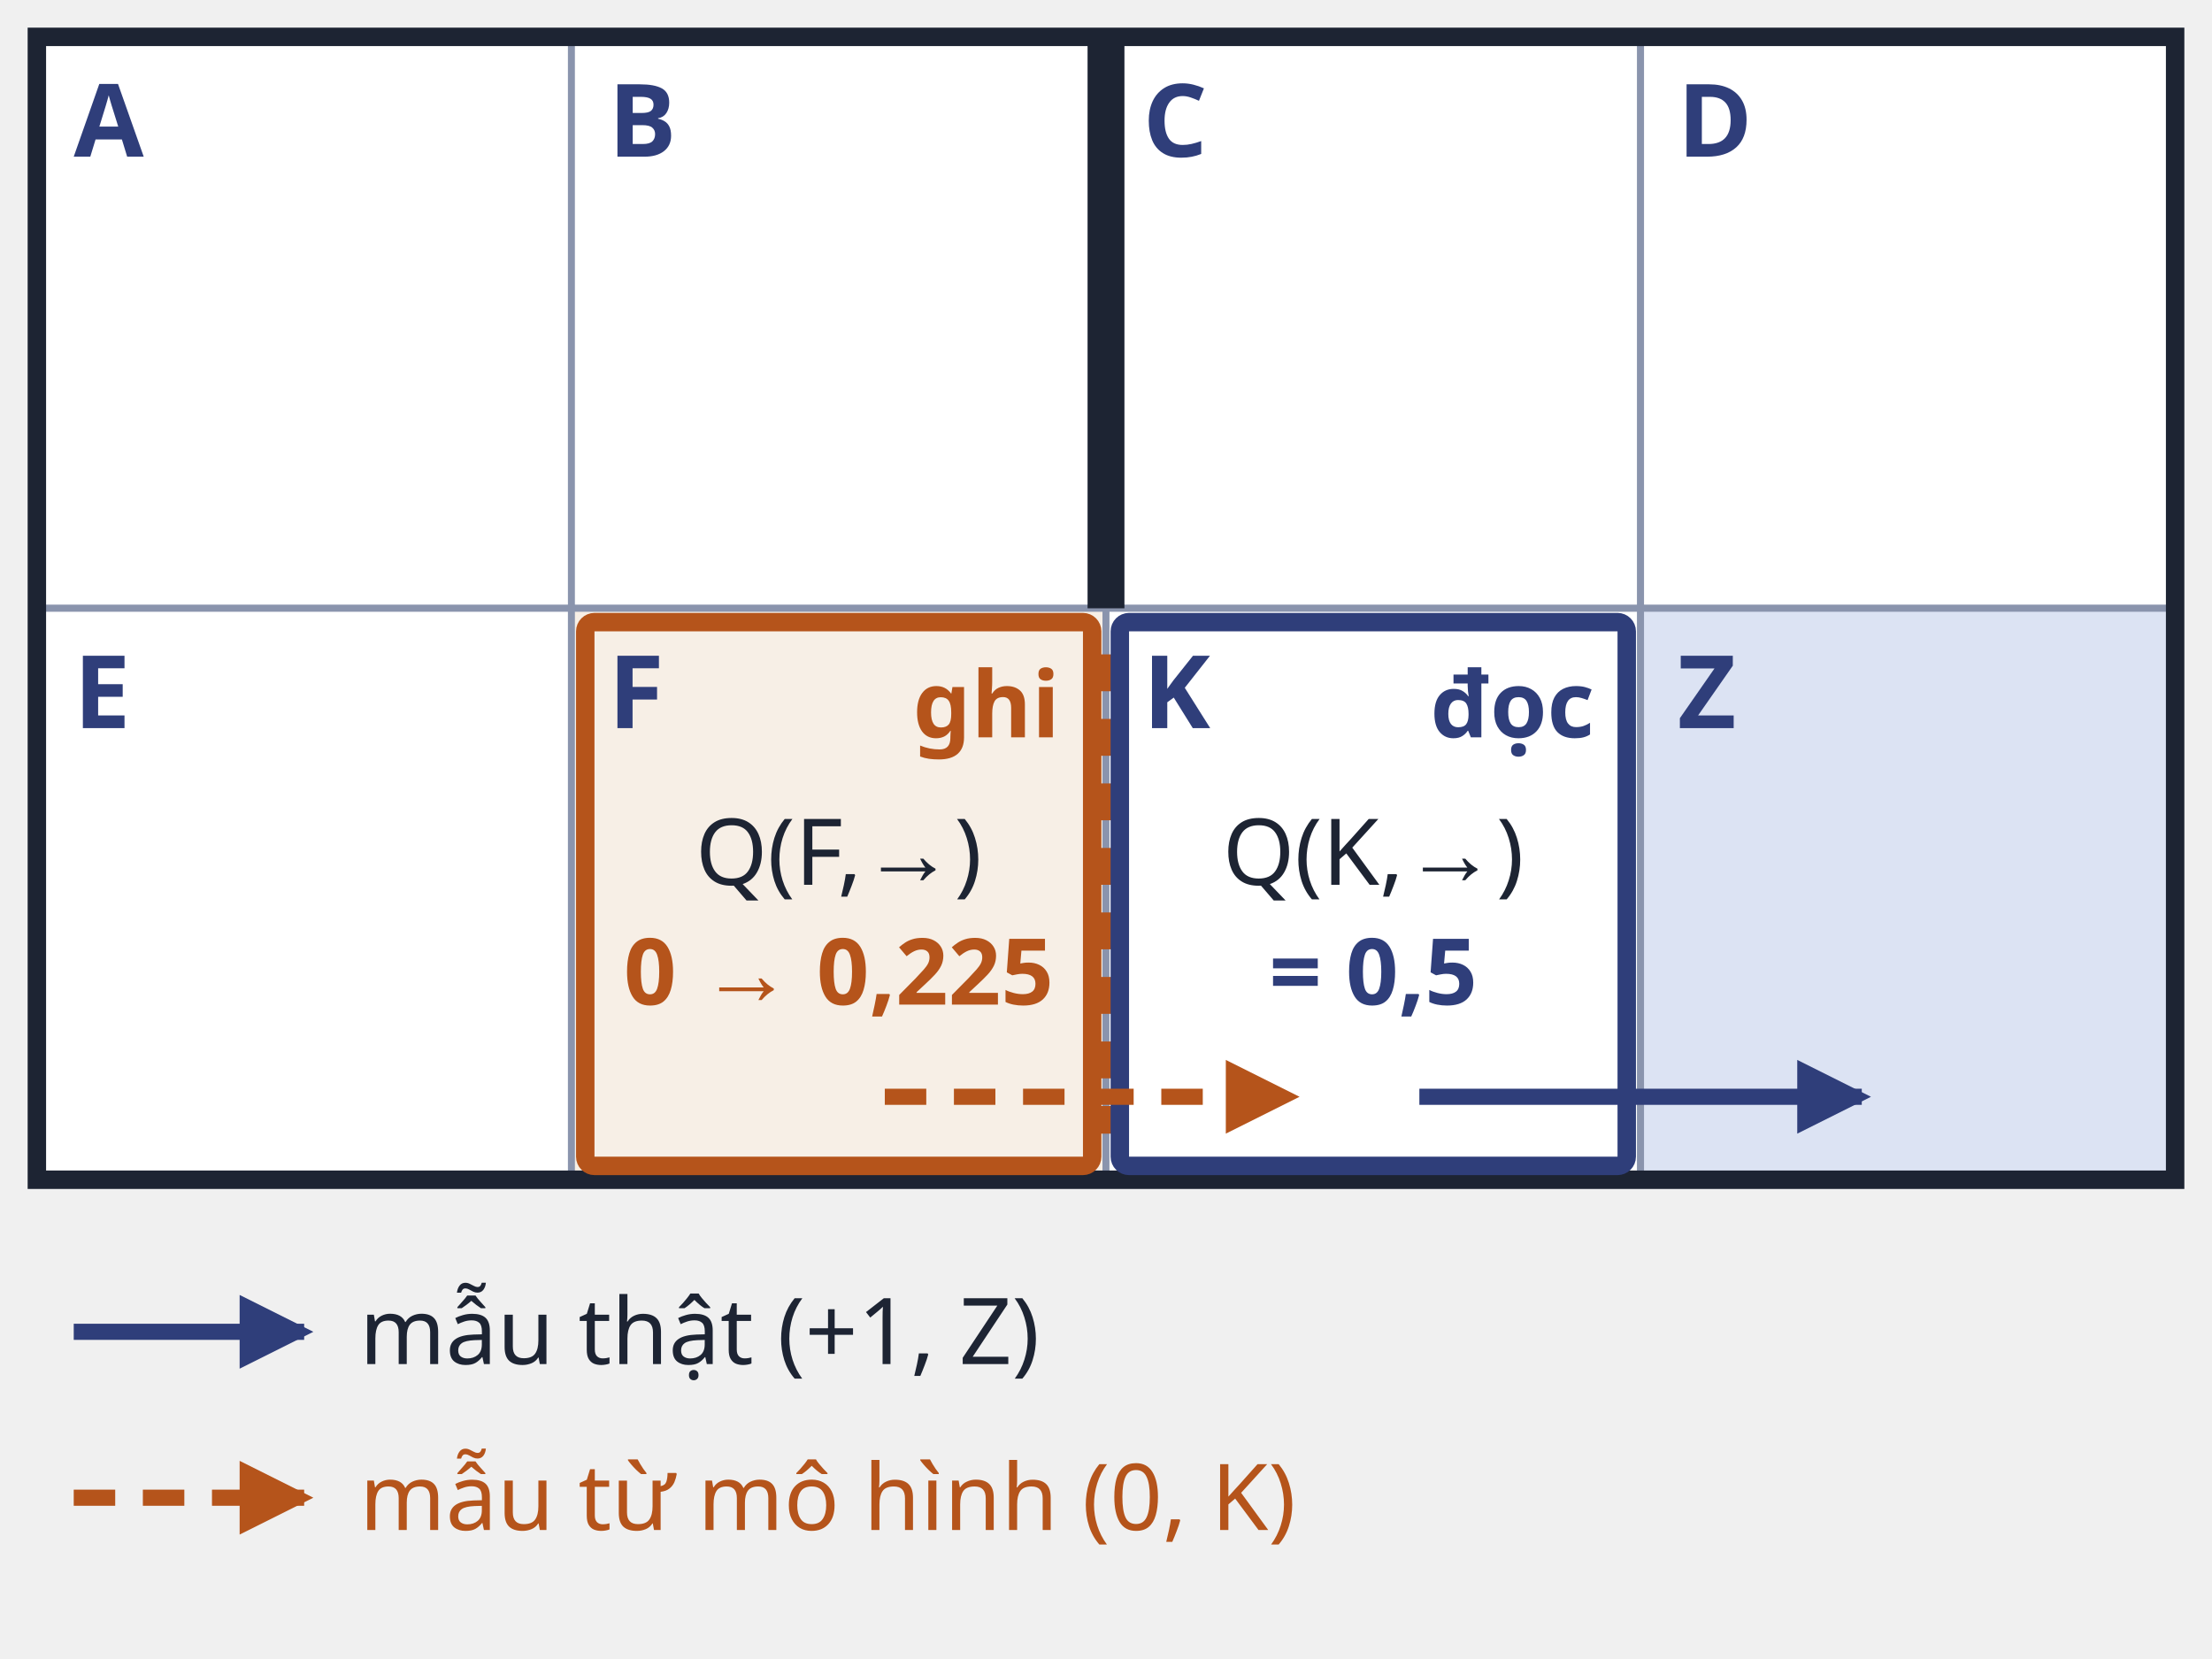
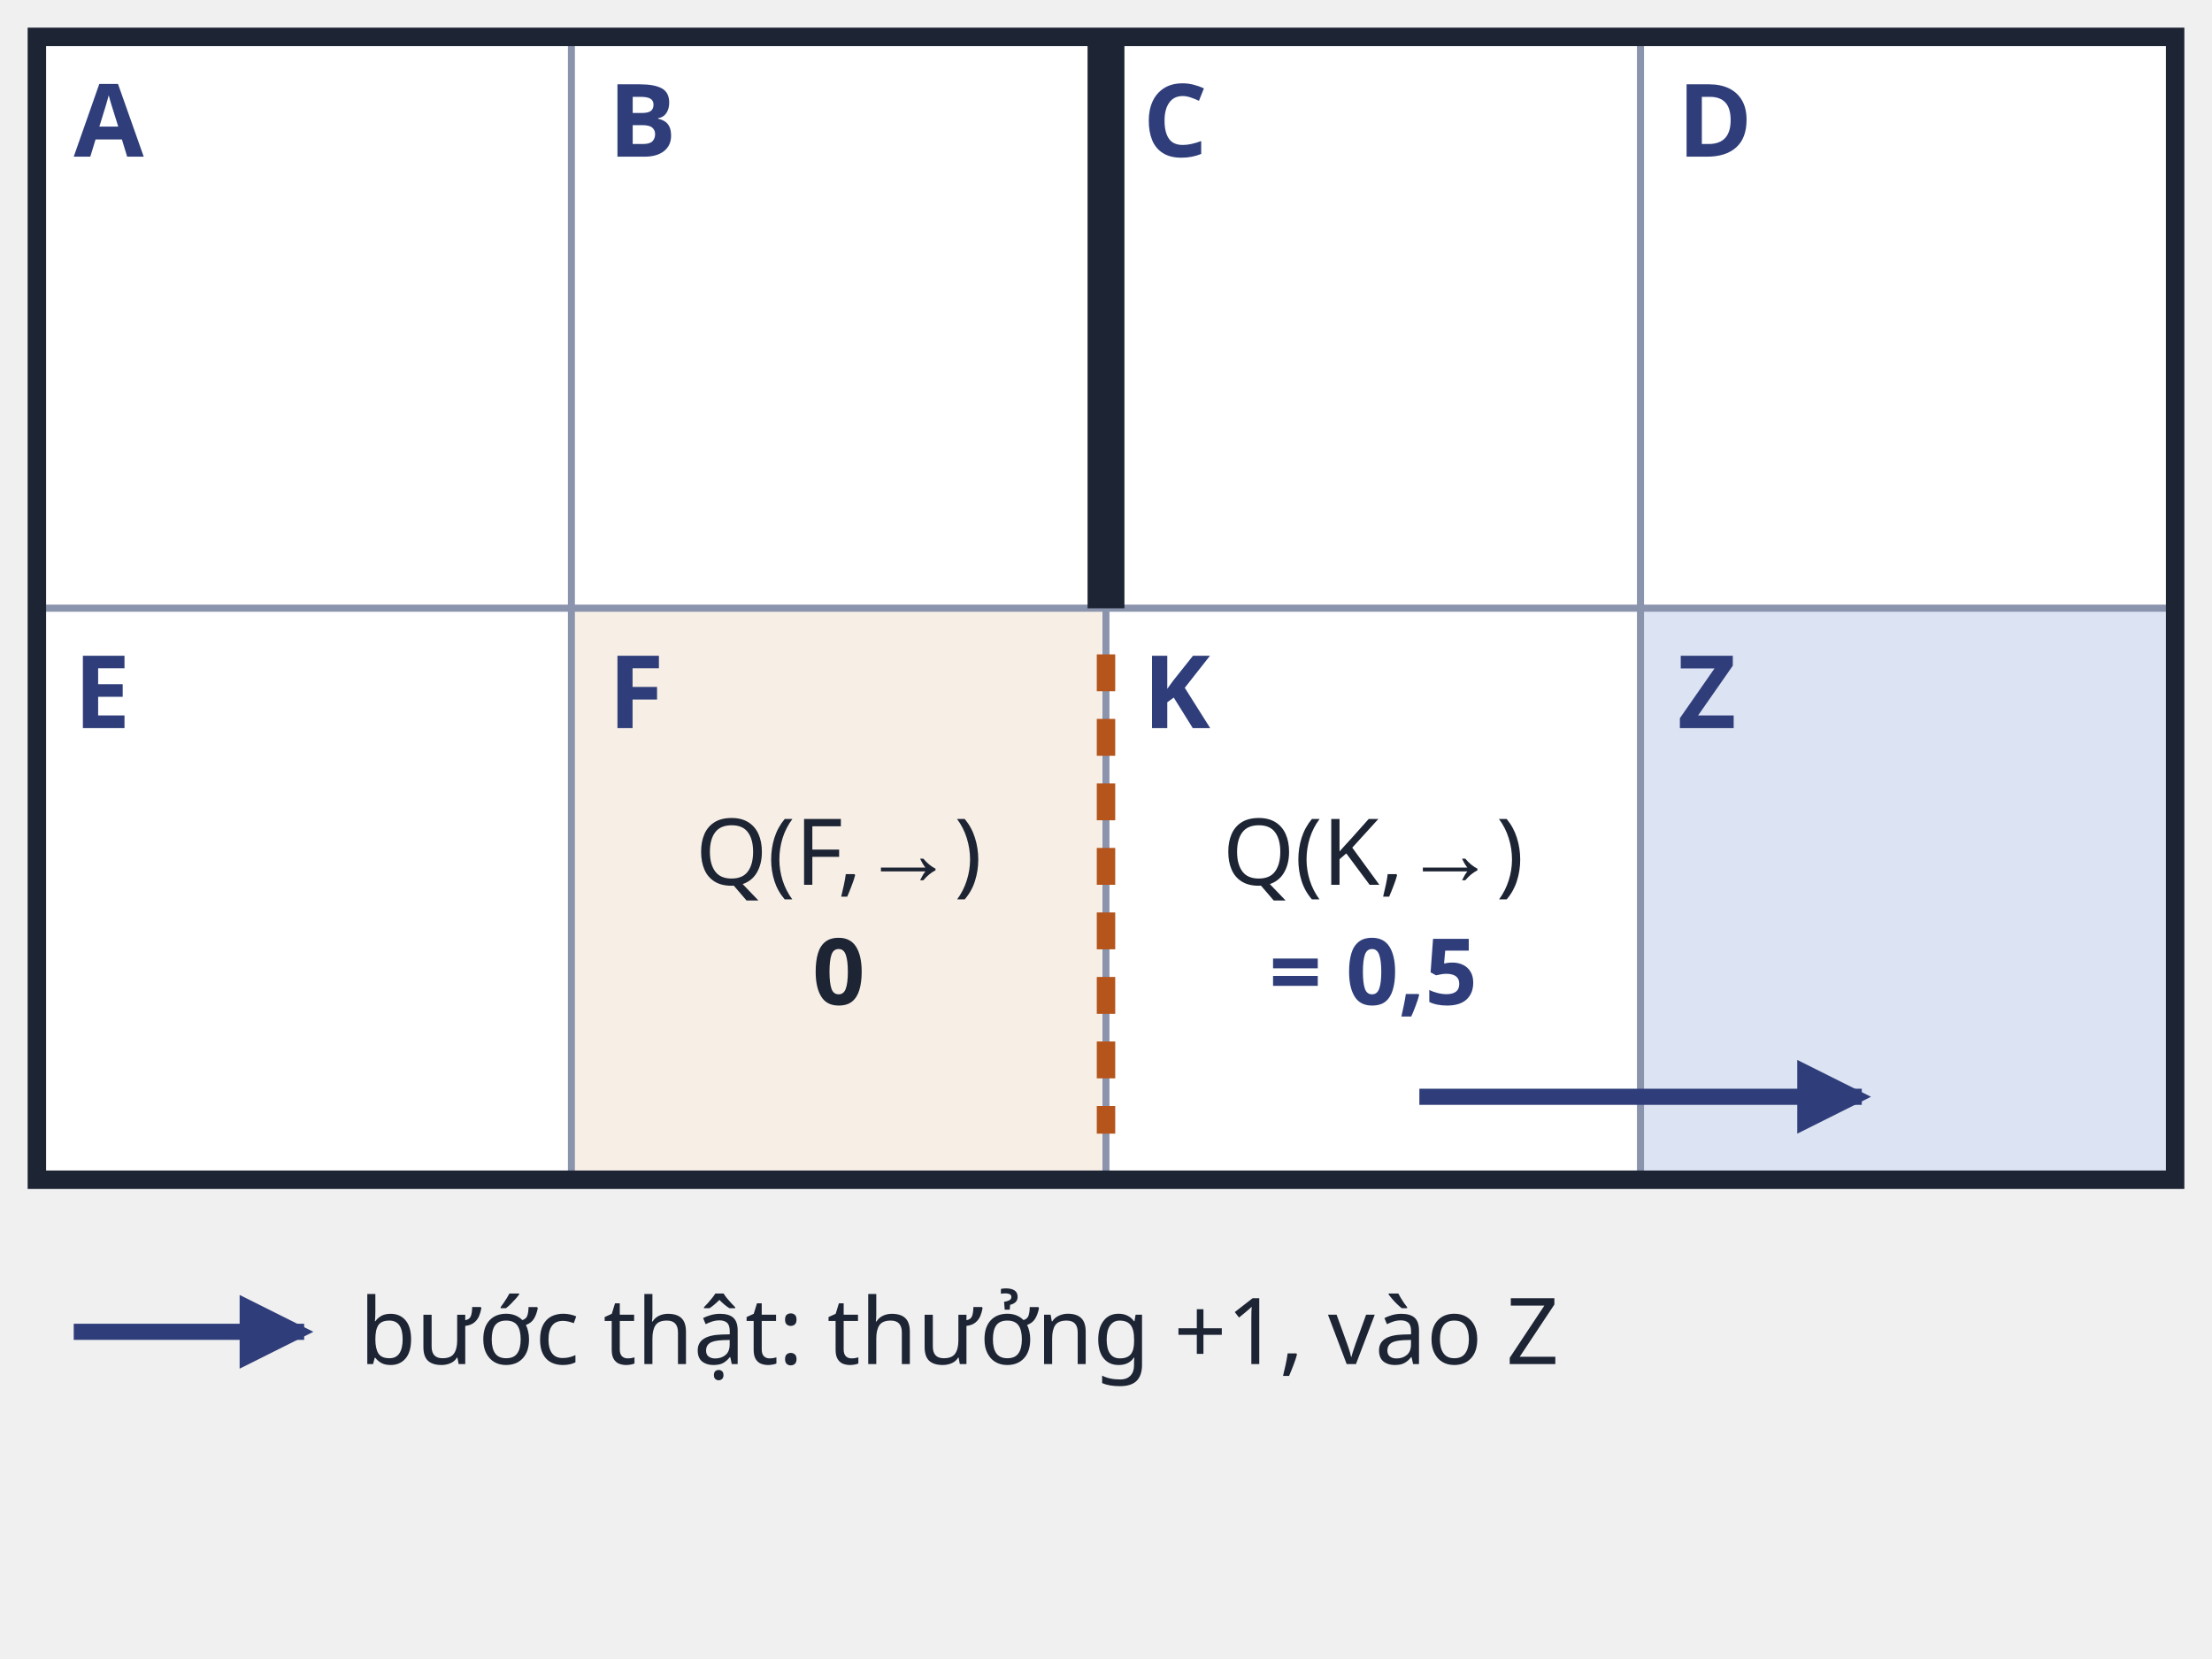
<svg xmlns="http://www.w3.org/2000/svg" viewBox="0 0 480 360" width="480" height="360" role="img" aria-labelledby="t d" font-family="'Source Sans 3','Source Sans Pro','Noto Sans',Arial,sans-serif" fill="#1d2433">
  <defs>
    <marker id="ar" markerUnits="userSpaceOnUse" markerWidth="16" markerHeight="16" refX="14" refY="8" orient="auto">
      <path d="M0,0 L16,8 L0,16 Z" fill="#2F3E7A" />
    </marker>
    <marker id="ao" markerUnits="userSpaceOnUse" markerWidth="16" markerHeight="16" refX="14" refY="8" orient="auto">
      <path d="M0,0 L16,8 L0,16 Z" fill="#B5541B" />
    </marker>
    <marker id="ars" markerUnits="userSpaceOnUse" markerWidth="16" markerHeight="16" refX="14" refY="8" orient="auto-start-reverse">
      <path d="M0,0 L16,8 L0,16 Z" fill="#2F3E7A" />
    </marker>
    <marker id="aos" markerUnits="userSpaceOnUse" markerWidth="16" markerHeight="16" refX="14" refY="8" orient="auto-start-reverse">
      <path d="M0,0 L16,8 L0,16 Z" fill="#B5541B" />
    </marker>
    <marker id="ag" markerUnits="userSpaceOnUse" markerWidth="16" markerHeight="16" refX="14" refY="8" orient="auto">
      <path d="M0,0 L16,8 L0,16 Z" fill="#2E7D4F" />
    </marker>
    <marker id="ags" markerUnits="userSpaceOnUse" markerWidth="16" markerHeight="16" refX="14" refY="8" orient="auto-start-reverse">
      <path d="M0,0 L16,8 L0,16 Z" fill="#2E7D4F" />
    </marker>
    <marker id="ax" markerUnits="userSpaceOnUse" markerWidth="16" markerHeight="16" refX="14" refY="8" orient="auto">
      <path d="M0,0 L16,8 L0,16 Z" fill="#6B7280" />
    </marker>
    <marker id="axs" markerUnits="userSpaceOnUse" markerWidth="16" markerHeight="16" refX="14" refY="8" orient="auto-start-reverse">
      <path d="M0,0 L16,8 L0,16 Z" fill="#6B7280" />
    </marker>
    <marker id="ak" markerUnits="userSpaceOnUse" markerWidth="16" markerHeight="16" refX="14" refY="8" orient="auto">
      <path d="M0,0 L16,8 L0,16 Z" fill="#1d2433" />
    </marker>
    <marker id="aks" markerUnits="userSpaceOnUse" markerWidth="16" markerHeight="16" refX="14" refY="8" orient="auto-start-reverse">
      <path d="M0,0 L16,8 L0,16 Z" fill="#1d2433" />
    </marker>
    <pattern id="van" patternUnits="userSpaceOnUse" width="10" height="10" patternTransform="rotate(45)">
      <rect width="10" height="10" fill="#FFFFFF" />
      <line x1="0" y1="0" x2="0" y2="10" stroke="#2F3E7A" stroke-width="3.5" />
    </pattern>
    <pattern id="vano" patternUnits="userSpaceOnUse" width="10" height="10" patternTransform="rotate(45)">
      <rect width="10" height="10" fill="#FFFFFF" />
      <line x1="0" y1="0" x2="0" y2="10" stroke="#B5541B" stroke-width="3.5" />
    </pattern>
    <pattern id="vanx" patternUnits="userSpaceOnUse" width="10" height="10" patternTransform="rotate(45)">
      <rect width="10" height="10" fill="#FFFFFF" />
      <line x1="0" y1="0" x2="0" y2="10" stroke="#6B7280" stroke-width="3.5" />
    </pattern>
  </defs>
  <rect x="8" y="8" width="116" height="124" rx="0" fill="#FFFFFF" stroke="#8A94AD" stroke-width="1.5" />
  <text x="16" y="34" font-size="22" text-anchor="start" font-weight="bold" fill="#2F3E7A">A</text>
  <rect x="124" y="8" width="116" height="124" rx="0" fill="#FFFFFF" stroke="#8A94AD" stroke-width="1.5" />
  <text x="132" y="34" font-size="22" text-anchor="start" font-weight="bold" fill="#2F3E7A">B</text>
  <rect x="240" y="8" width="116" height="124" rx="0" fill="#FFFFFF" stroke="#8A94AD" stroke-width="1.5" />
  <text x="248" y="34" font-size="22" text-anchor="start" font-weight="bold" fill="#2F3E7A">C</text>
  <rect x="356" y="8" width="116" height="124" rx="0" fill="#FFFFFF" stroke="#8A94AD" stroke-width="1.5" />
  <text x="364" y="34" font-size="22" text-anchor="start" font-weight="bold" fill="#2F3E7A">D</text>
  <rect x="8" y="132" width="116" height="124" rx="0" fill="#FFFFFF" stroke="#8A94AD" stroke-width="1.5" />
  <text x="16" y="158" font-size="22" text-anchor="start" font-weight="bold" fill="#2F3E7A">E</text>
  <rect x="124" y="132" width="116" height="124" rx="0" fill="#F7EFE6" stroke="#8A94AD" stroke-width="1.5" />
  <text x="132" y="158" font-size="22" text-anchor="start" font-weight="bold" fill="#2F3E7A">F</text>
  <rect x="240" y="132" width="116" height="124" rx="0" fill="#FFFFFF" stroke="#8A94AD" stroke-width="1.5" />
  <text x="248" y="158" font-size="22" text-anchor="start" font-weight="bold" fill="#2F3E7A">K</text>
  <rect x="356" y="132" width="116" height="124" rx="0" fill="#DCE3F3" stroke="#8A94AD" stroke-width="1.5" />
  <text x="364" y="158" font-size="22" text-anchor="start" font-weight="bold" fill="#2F3E7A">Z</text>
  <rect x="8" y="8" width="464" height="248" fill="none" stroke="#1d2433" stroke-width="4" />
  <line x1="240" y1="8" x2="240" y2="132" stroke="#1d2433" stroke-width="8" />
  <line x1="240" y1="142" x2="240" y2="246" stroke="#B5541B" stroke-width="4" stroke-dasharray="8 6" />
-   <rect x="127" y="135" width="110" height="118" rx="2" fill="none" stroke="#B5541B" stroke-width="4" />
-   <rect x="243" y="135" width="110" height="118" rx="2" fill="none" stroke="#2F3E7A" stroke-width="4" />
-   <text x="230" y="160" font-size="20" text-anchor="end" font-weight="bold" fill="#B5541B">ghi</text>
-   <text x="346" y="160" font-size="20" text-anchor="end" font-weight="bold" fill="#2F3E7A">đọc</text>
  <text x="182.0" y="192.0" font-size="20" text-anchor="middle" font-weight="normal" fill="#1d2433">Q(F,→)</text>
-   <text x="182.0" y="218.0" font-size="20" text-anchor="middle" font-weight="bold" fill="#B5541B">0 → 0,225</text>
+   <text x="182.0" y="218.0" font-size="20" text-anchor="middle" font-weight="bold" fill="#1d2433">0</text>
  <text x="298.0" y="192.0" font-size="20" text-anchor="middle" font-weight="normal" fill="#1d2433">Q(K,→)</text>
  <text x="298.0" y="218.0" font-size="20" text-anchor="middle" font-weight="bold" fill="#2F3E7A">= 0,5</text>
-   <line x1="192.0" y1="238.0" x2="280.0" y2="238.0" stroke="#B5541B" stroke-width="3.5" marker-end="url(#ao)" stroke-dasharray="9 6" />
  <line x1="308.0" y1="238.0" x2="404.0" y2="238.0" stroke="#2F3E7A" stroke-width="3.5" marker-end="url(#ar)" />
  <line x1="16.0" y1="289.0" x2="66.0" y2="289.0" stroke="#2F3E7A" stroke-width="3.5" marker-end="url(#ar)" />
-   <text x="78" y="296" font-size="20" text-anchor="start" font-weight="normal" fill="#1d2433">mẫu thật (+1, Z)</text>
-   <line x1="16.0" y1="325.0" x2="66.0" y2="325.0" stroke="#B5541B" stroke-width="3.5" marker-end="url(#ao)" stroke-dasharray="9 6" />
-   <text x="78" y="332" font-size="20" text-anchor="start" font-weight="normal" fill="#B5541B">mẫu từ mô hình (0, K)</text>
+   <text x="78" y="296" font-size="20" text-anchor="start" font-weight="normal" fill="#1d2433">bước thật: thưởng +1, vào Z</text>
</svg>
